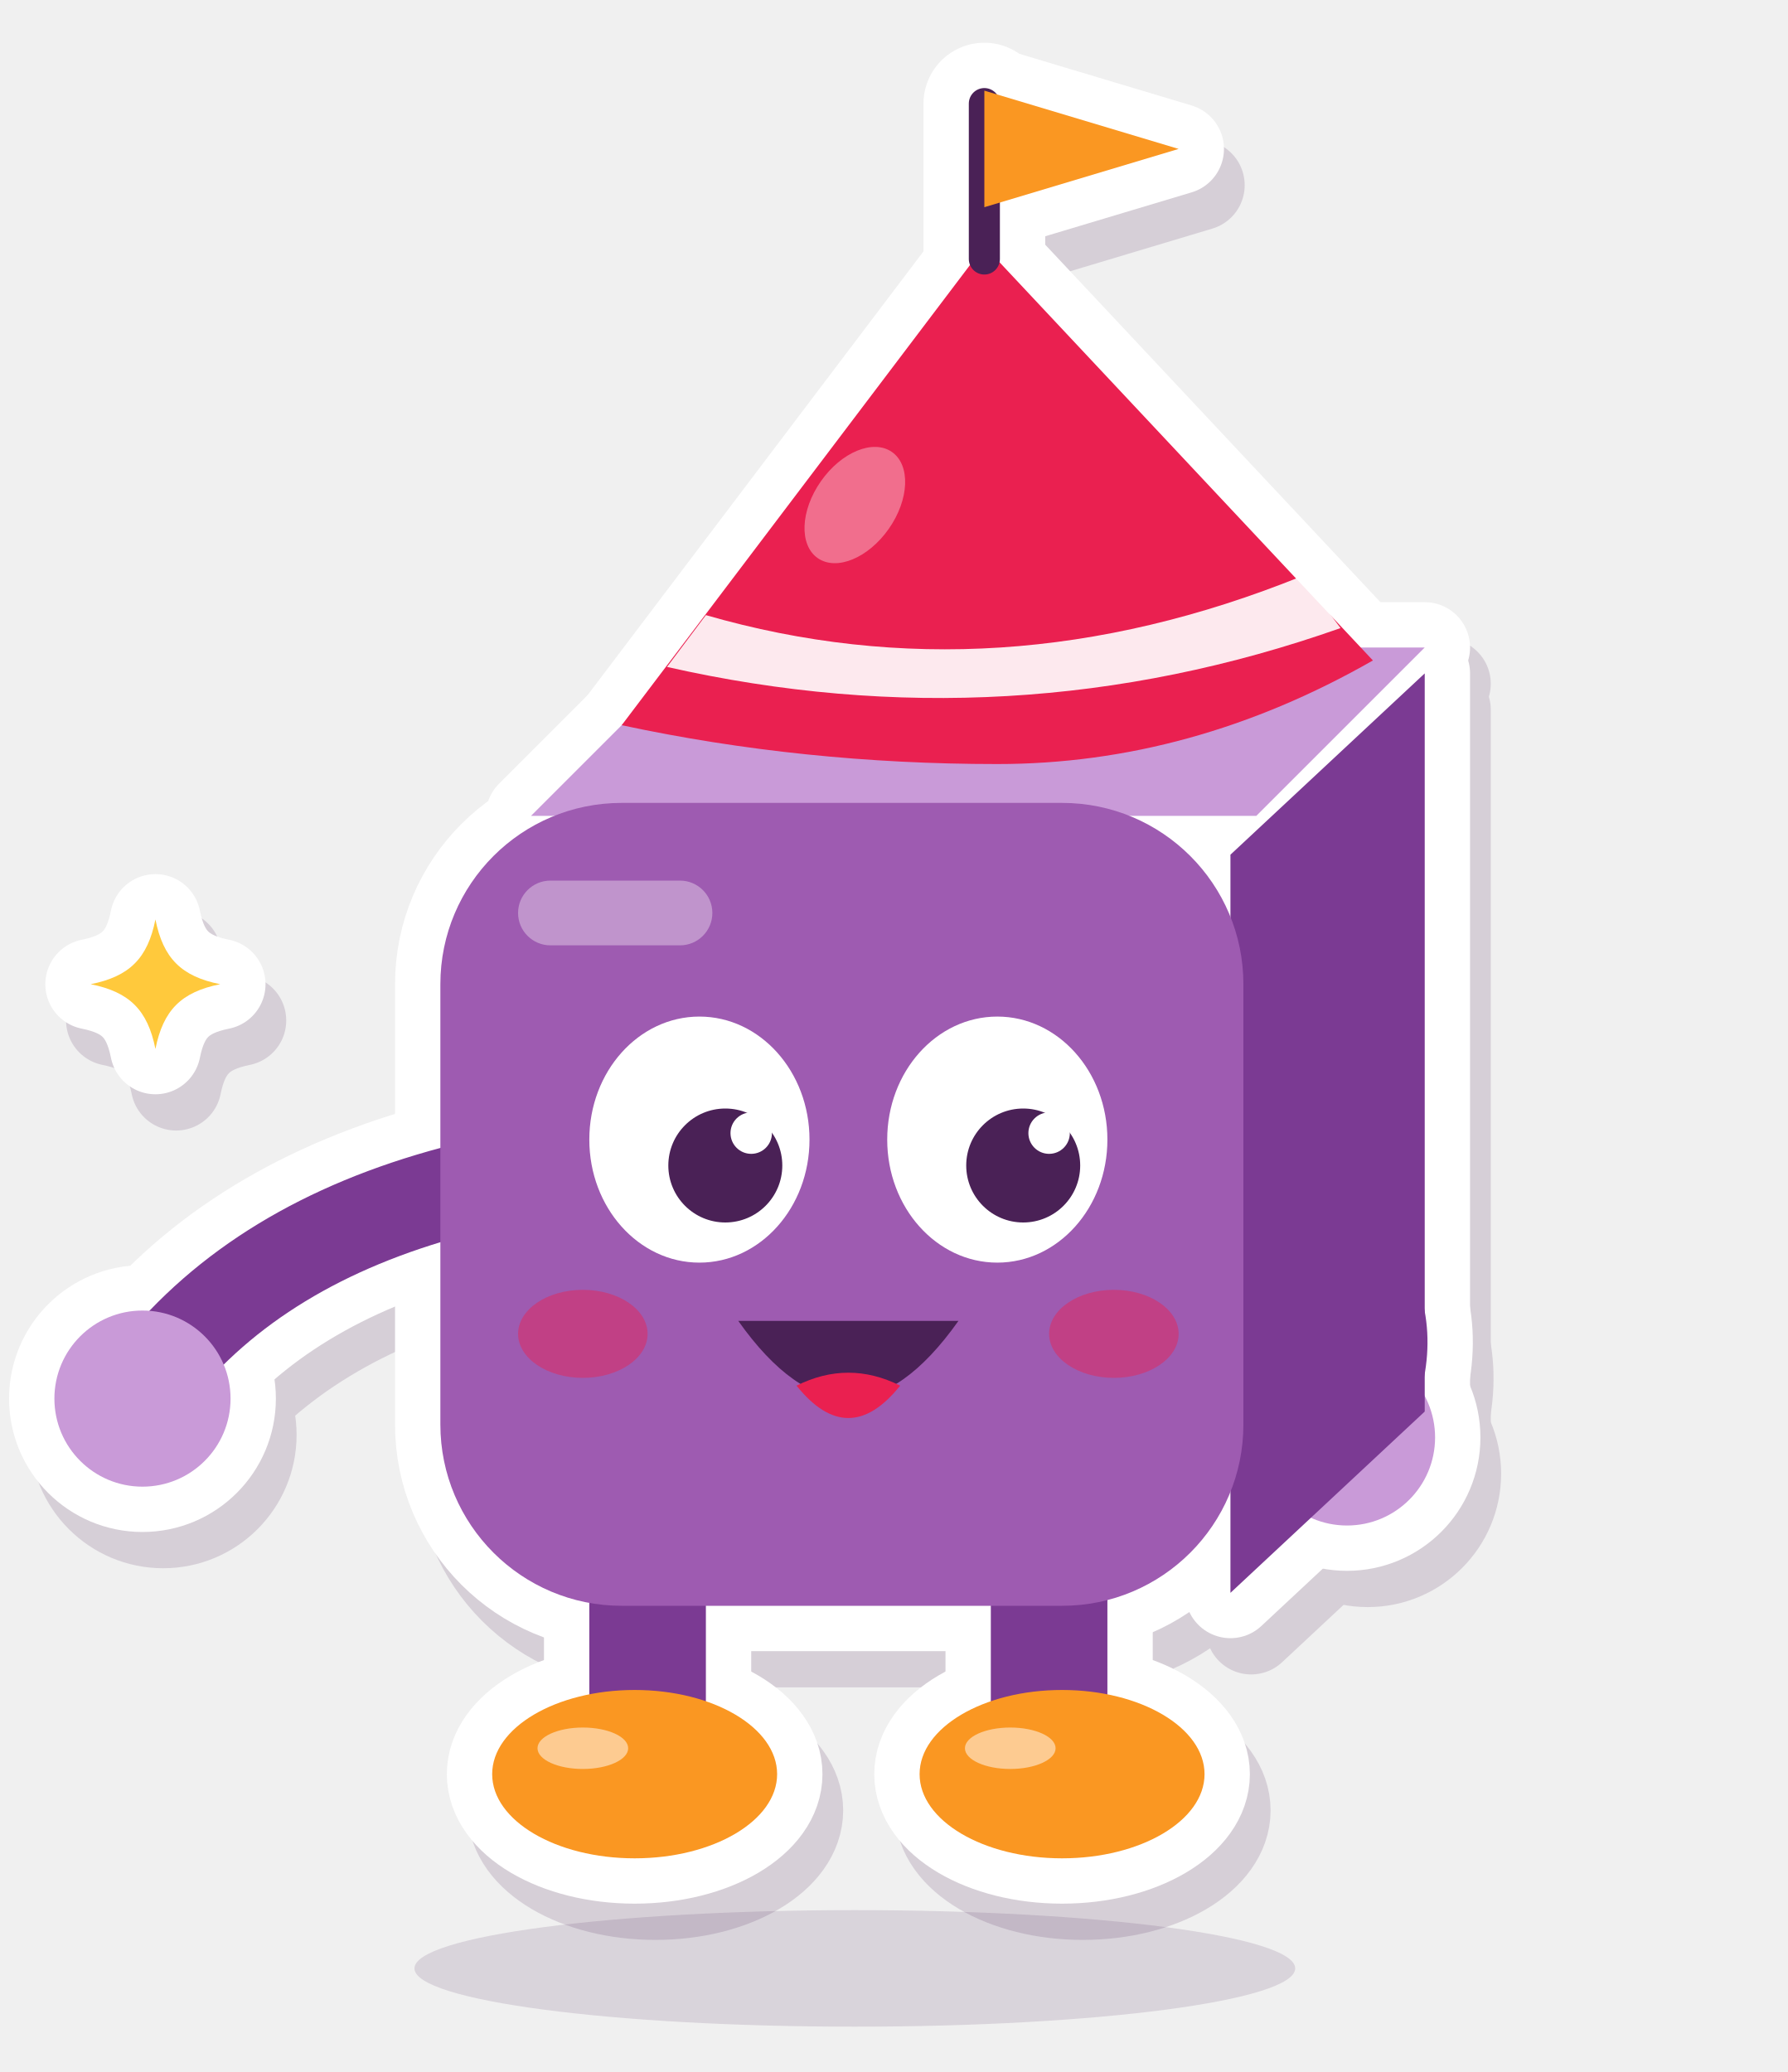
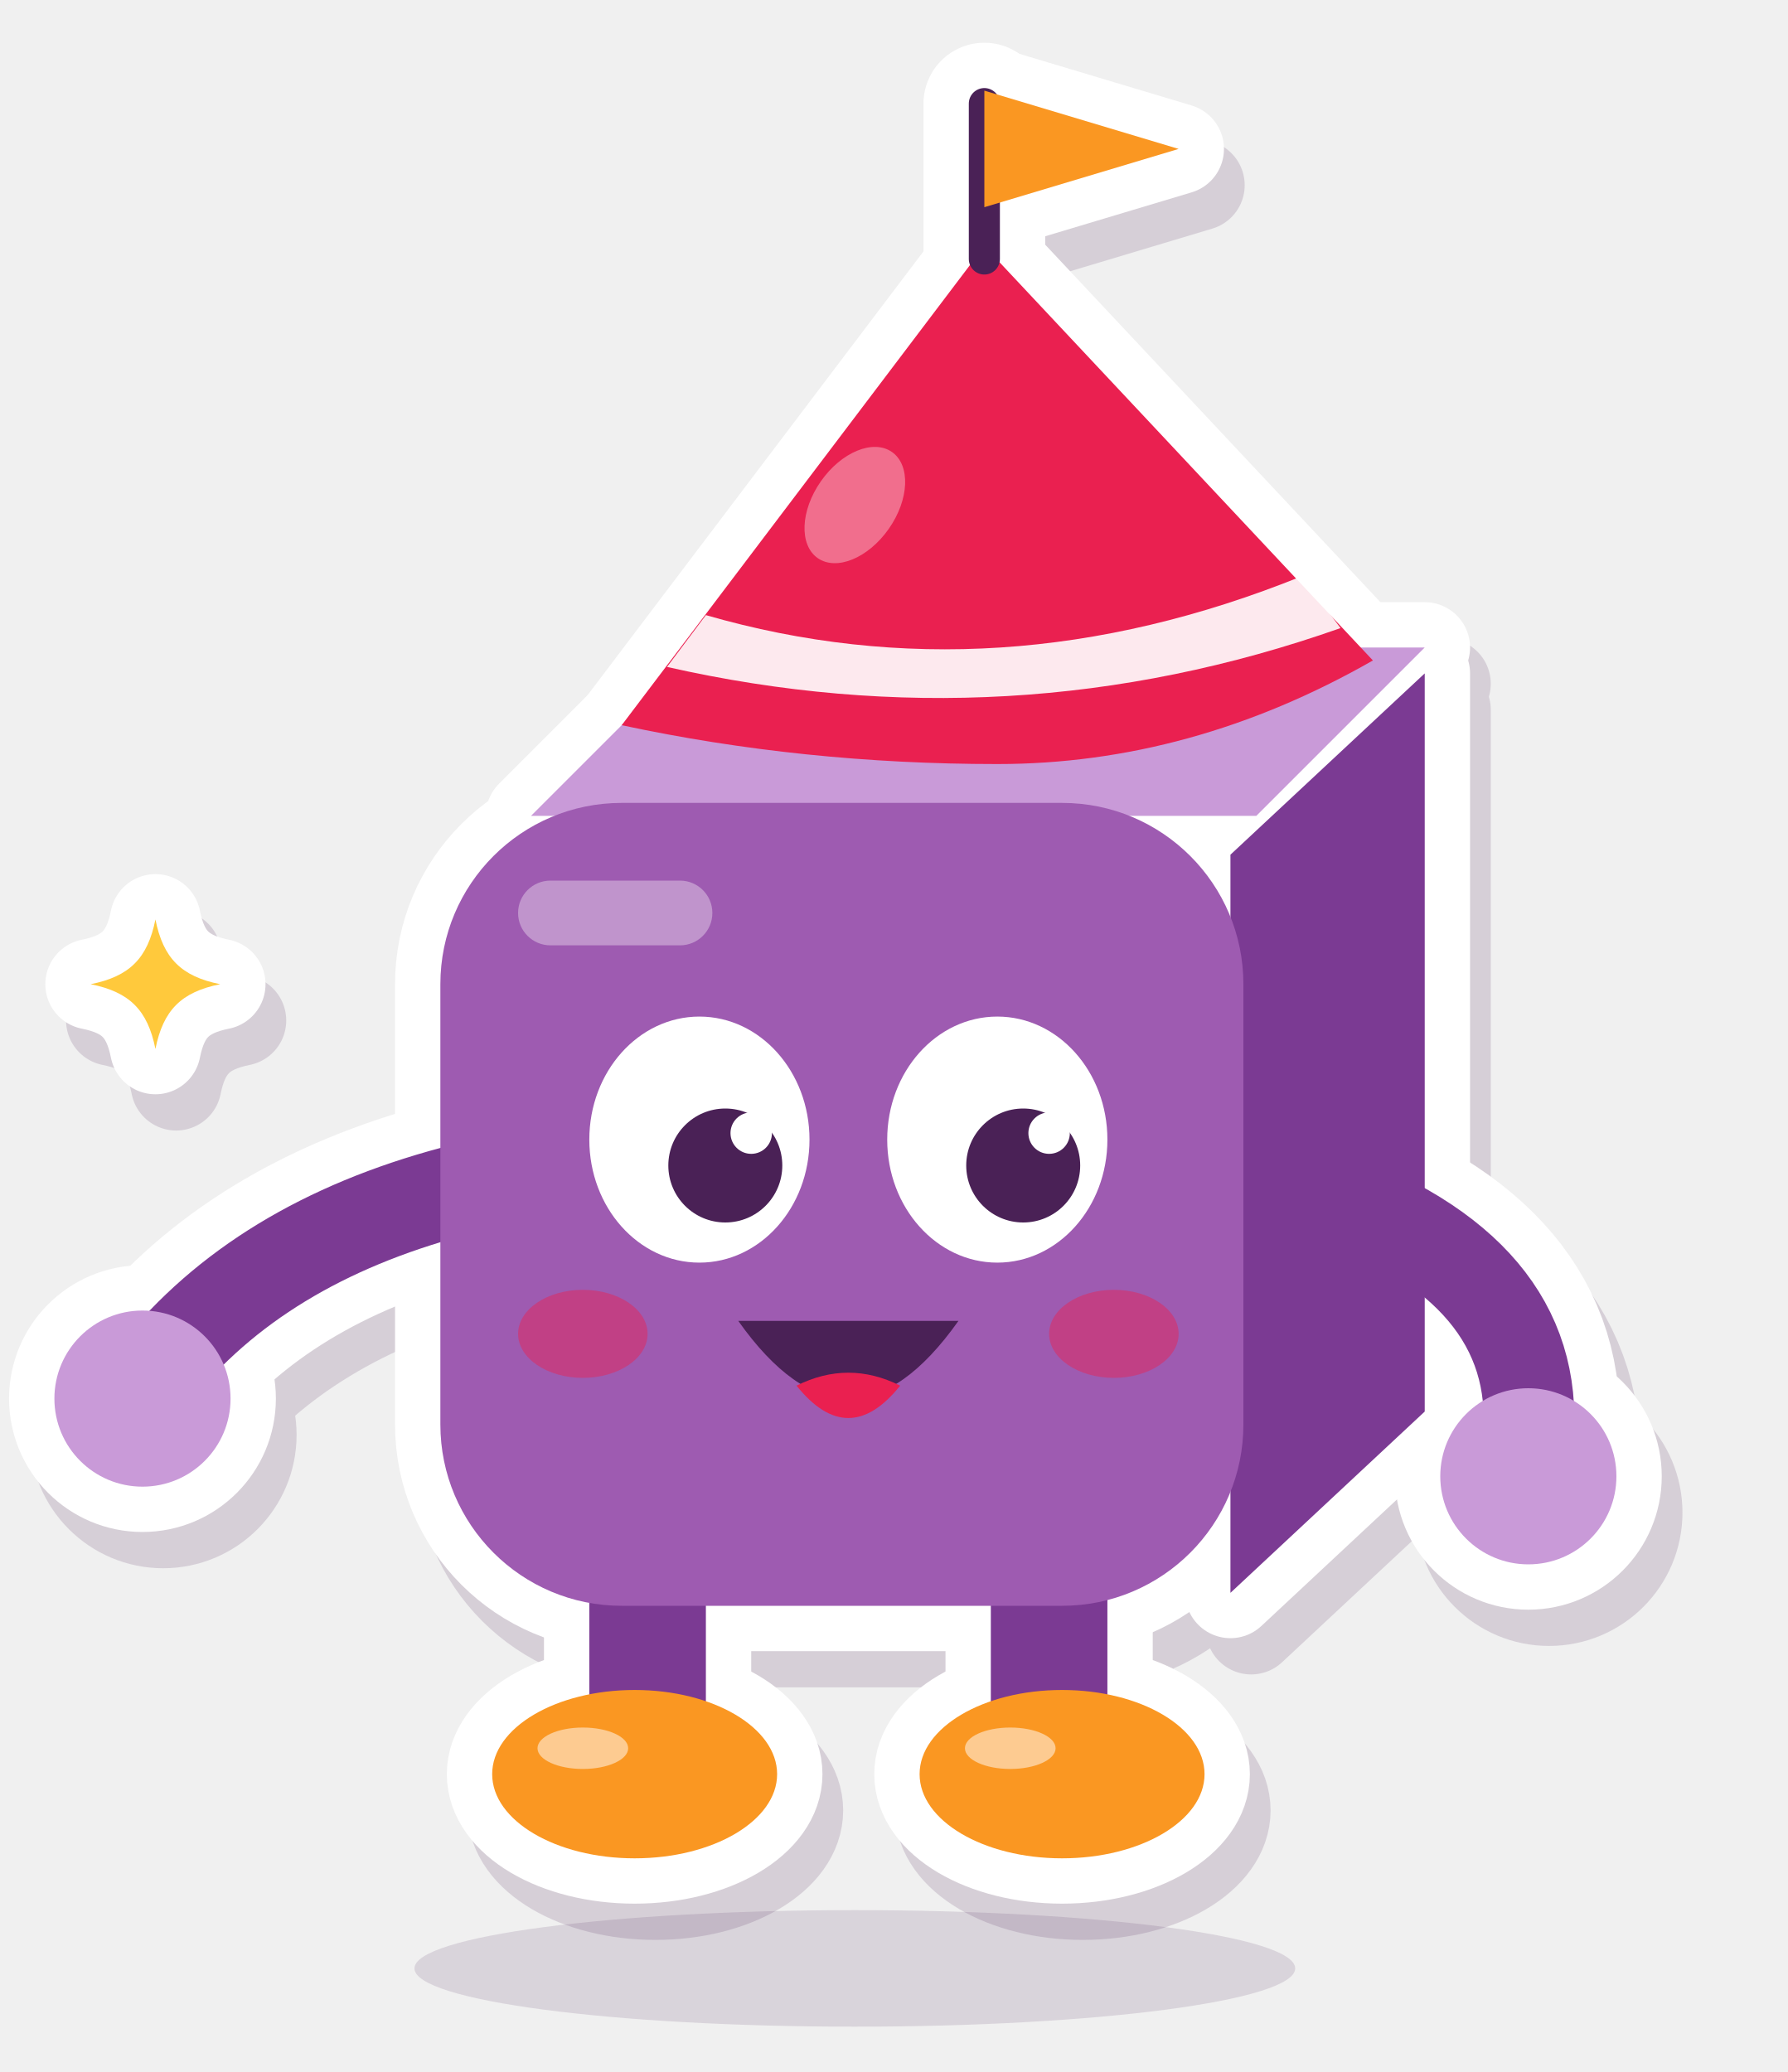
<svg xmlns="http://www.w3.org/2000/svg" viewBox="-4 -6 138 160">
  <ellipse cx="62" cy="146" rx="34" ry="4.5" fill="#4A2156" opacity=".14" />
  <g transform="translate(1.6 2.8)" opacity=".16">
    <path d="M46 114 V127" fill="none" stroke="#4A2156" stroke-width="16" stroke-linecap="round" stroke-linejoin="round" />
    <path d="M77 114 V127" fill="none" stroke="#4A2156" stroke-width="16" stroke-linecap="round" stroke-linejoin="round" />
    <ellipse cx="45" cy="131" rx="11" ry="6.5" fill="#4A2156" stroke="#4A2156" stroke-width="7" stroke-linejoin="round" />
    <ellipse cx="78" cy="131" rx="11" ry="6.5" fill="#4A2156" stroke="#4A2156" stroke-width="7" stroke-linejoin="round" />
    <path d="M31 86 Q16 90 8 100" fill="none" stroke="#4A2156" stroke-width="14" stroke-linecap="round" stroke-linejoin="round" />
    <circle cx="7" cy="102" r="6.8" fill="#4A2156" stroke="#4A2156" stroke-width="7" stroke-linejoin="round" />
-     <path d="M92 86 Q107 92 101 104" fill="none" stroke="#4A2156" stroke-width="14" stroke-linecap="round" stroke-linejoin="round" />
-     <circle cx="100" cy="105" r="6.8" fill="#4A2156" stroke="#4A2156" stroke-width="7" stroke-linejoin="round" />
+     <path d="M98 86 Q115 92 114 105" fill="none" stroke="#4A2156" stroke-width="14" stroke-linecap="round" stroke-linejoin="round" />
+     <circle cx="114" cy="108" r="6.8" fill="#4A2156" stroke="#4A2156" stroke-width="7" stroke-linejoin="round" />
    <path d="M37 57 L50 44 H106 L93 57 Z" fill="#4A2156" stroke="#4A2156" stroke-width="7" stroke-linejoin="round" />
    <path d="M91 60 L106 46 V103 L91 117 Z" fill="#4A2156" stroke="#4A2156" stroke-width="7" stroke-linejoin="round" />
    <rect x="30" y="56" width="62" height="62" rx="14" fill="#4A2156" stroke="#4A2156" stroke-width="7" stroke-linejoin="round" />
    <path d="M44 50 L72 13 L102 45 Q88 53 73 53 Q58 53 44 50 Z" fill="#4A2156" stroke="#4A2156" stroke-width="7" stroke-linejoin="round" />
    <path d="M72 14 V2" fill="none" stroke="#4A2156" stroke-width="9.4" stroke-linecap="round" stroke-linejoin="round" />
    <path d="M72 1 L87 5.5 L72 10 Z" fill="#4A2156" stroke="#4A2156" stroke-width="7" stroke-linejoin="round" />
    <path d="M8 65 C8.6 68 10 69.4 13 70 C10 70.6 8.6 72 8 75 C7.4 72 6 70.6 3 70 C6 69.4 7.4 68 8 65 Z" fill="#4A2156" stroke="#4A2156" stroke-width="7" stroke-linejoin="round" />
  </g>
  <g>
    <path d="M46 114 V127" fill="none" stroke="#FFFFFF" stroke-width="16" stroke-linecap="round" stroke-linejoin="round" />
    <path d="M77 114 V127" fill="none" stroke="#FFFFFF" stroke-width="16" stroke-linecap="round" stroke-linejoin="round" />
    <ellipse cx="45" cy="131" rx="11" ry="6.5" fill="#FFFFFF" stroke="#FFFFFF" stroke-width="7" stroke-linejoin="round" />
    <ellipse cx="78" cy="131" rx="11" ry="6.5" fill="#FFFFFF" stroke="#FFFFFF" stroke-width="7" stroke-linejoin="round" />
    <path d="M31 86 Q16 90 8 100" fill="none" stroke="#FFFFFF" stroke-width="14" stroke-linecap="round" stroke-linejoin="round" />
    <circle cx="7" cy="102" r="6.8" fill="#FFFFFF" stroke="#FFFFFF" stroke-width="7" stroke-linejoin="round" />
-     <path d="M92 86 Q107 92 101 104" fill="none" stroke="#FFFFFF" stroke-width="14" stroke-linecap="round" stroke-linejoin="round" />
-     <circle cx="100" cy="105" r="6.8" fill="#FFFFFF" stroke="#FFFFFF" stroke-width="7" stroke-linejoin="round" />
+     <path d="M98 86 Q115 92 114 105" fill="none" stroke="#FFFFFF" stroke-width="14" stroke-linecap="round" stroke-linejoin="round" />
+     <circle cx="114" cy="108" r="6.8" fill="#FFFFFF" stroke="#FFFFFF" stroke-width="7" stroke-linejoin="round" />
    <path d="M37 57 L50 44 H106 L93 57 Z" fill="#FFFFFF" stroke="#FFFFFF" stroke-width="7" stroke-linejoin="round" />
    <path d="M91 60 L106 46 V103 L91 117 Z" fill="#FFFFFF" stroke="#FFFFFF" stroke-width="7" stroke-linejoin="round" />
    <rect x="30" y="56" width="62" height="62" rx="14" fill="#FFFFFF" stroke="#FFFFFF" stroke-width="7" stroke-linejoin="round" />
    <path d="M44 50 L72 13 L102 45 Q88 53 73 53 Q58 53 44 50 Z" fill="#FFFFFF" stroke="#FFFFFF" stroke-width="7" stroke-linejoin="round" />
    <path d="M72 14 V2" fill="none" stroke="#FFFFFF" stroke-width="9.4" stroke-linecap="round" stroke-linejoin="round" />
    <path d="M72 1 L87 5.5 L72 10 Z" fill="#FFFFFF" stroke="#FFFFFF" stroke-width="7" stroke-linejoin="round" />
    <path d="M8 65 C8.6 68 10 69.4 13 70 C10 70.6 8.6 72 8 75 C7.4 72 6 70.6 3 70 C6 69.4 7.4 68 8 65 Z" fill="#FFFFFF" stroke="#FFFFFF" stroke-width="7" stroke-linejoin="round" />
  </g>
  <g>
    <path d="M46 114 V127" fill="none" stroke="#7B3A93" stroke-width="9" stroke-linecap="round" stroke-linejoin="round" />
    <path d="M77 114 V127" fill="none" stroke="#7B3A93" stroke-width="9" stroke-linecap="round" stroke-linejoin="round" />
    <ellipse cx="45" cy="131" rx="11" ry="6.5" fill="#FA9722" />
    <ellipse cx="78" cy="131" rx="11" ry="6.5" fill="#FA9722" />
    <ellipse cx="41" cy="129" rx="3.5" ry="1.6" fill="#FFFFFF" opacity="0.5" />
    <ellipse cx="74" cy="129" rx="3.5" ry="1.6" fill="#FFFFFF" opacity="0.5" />
    <path d="M31 86 Q16 90 8 100" fill="none" stroke="#7B3A93" stroke-width="7" stroke-linecap="round" stroke-linejoin="round" />
    <circle cx="7" cy="102" r="6.8" fill="#C99AD8" />
-     <path d="M92 86 Q107 92 101 104" fill="none" stroke="#7B3A93" stroke-width="7" stroke-linecap="round" stroke-linejoin="round" />
-     <circle cx="100" cy="105" r="6.8" fill="#C99AD8" />
+     <path d="M98 86 Q115 92 114 105" fill="none" stroke="#7B3A93" stroke-width="7" stroke-linecap="round" stroke-linejoin="round" />
+     <circle cx="114" cy="108" r="6.8" fill="#C99AD8" />
    <path d="M37 57 L50 44 H106 L93 57 Z" fill="#C99AD8" />
    <path d="M91 60 L106 46 V103 L91 117 Z" fill="#7B3A93" />
    <rect x="30" y="56" width="62" height="62" rx="14" fill="#9E5BB1" />
    <rect x="36" y="62" width="15" height="5" rx="2.5" fill="#FFFFFF" opacity="0.35" />
    <path d="M44 50 L72 13 L102 45 Q88 53 73 53 Q58 53 44 50 Z" fill="#EA2050" />
    <path d="M50.5 41.5 Q73 48 96.5 38.5 L99.5 42.5 Q74 51.5 47.5 45.5 Z" fill="#FFFFFF" opacity="0.9" />
    <ellipse cx="62" cy="33" rx="3.2" ry="5" transform="rotate(35 62 33)" fill="#FFFFFF" opacity="0.35" />
    <path d="M72 14 V2" fill="none" stroke="#4A2156" stroke-width="2.4" stroke-linecap="round" stroke-linejoin="round" />
    <path d="M72 1 L87 5.5 L72 10 Z" fill="#FA9722" />
    <ellipse cx="50" cy="82" rx="8.5" ry="9.5" fill="#FFFFFF" />
    <ellipse cx="73" cy="82" rx="8.5" ry="9.5" fill="#FFFFFF" />
    <circle cx="52" cy="84" r="4.4" fill="#4A2156" />
    <circle cx="75" cy="84" r="4.4" fill="#4A2156" />
    <circle cx="54" cy="81.5" r="1.6" fill="#FFFFFF" />
    <circle cx="77" cy="81.5" r="1.6" fill="#FFFFFF" />
    <ellipse cx="41" cy="97" rx="5" ry="3.4" fill="#EA2050" opacity="0.45" />
    <ellipse cx="82" cy="97" rx="5" ry="3.4" fill="#EA2050" opacity="0.45" />
    <path d="M53 96 Q61.5 108 70 96 Z" fill="#4A2156" />
    <path d="M57.5 101 Q61.5 106 65.5 101 Q61.5 99 57.5 101 Z" fill="#EA2050" />
    <path d="M8 65 C8.6 68 10 69.4 13 70 C10 70.6 8.6 72 8 75 C7.4 72 6 70.6 3 70 C6 69.4 7.4 68 8 65 Z" fill="#FFC93C" />
  </g>
</svg>
